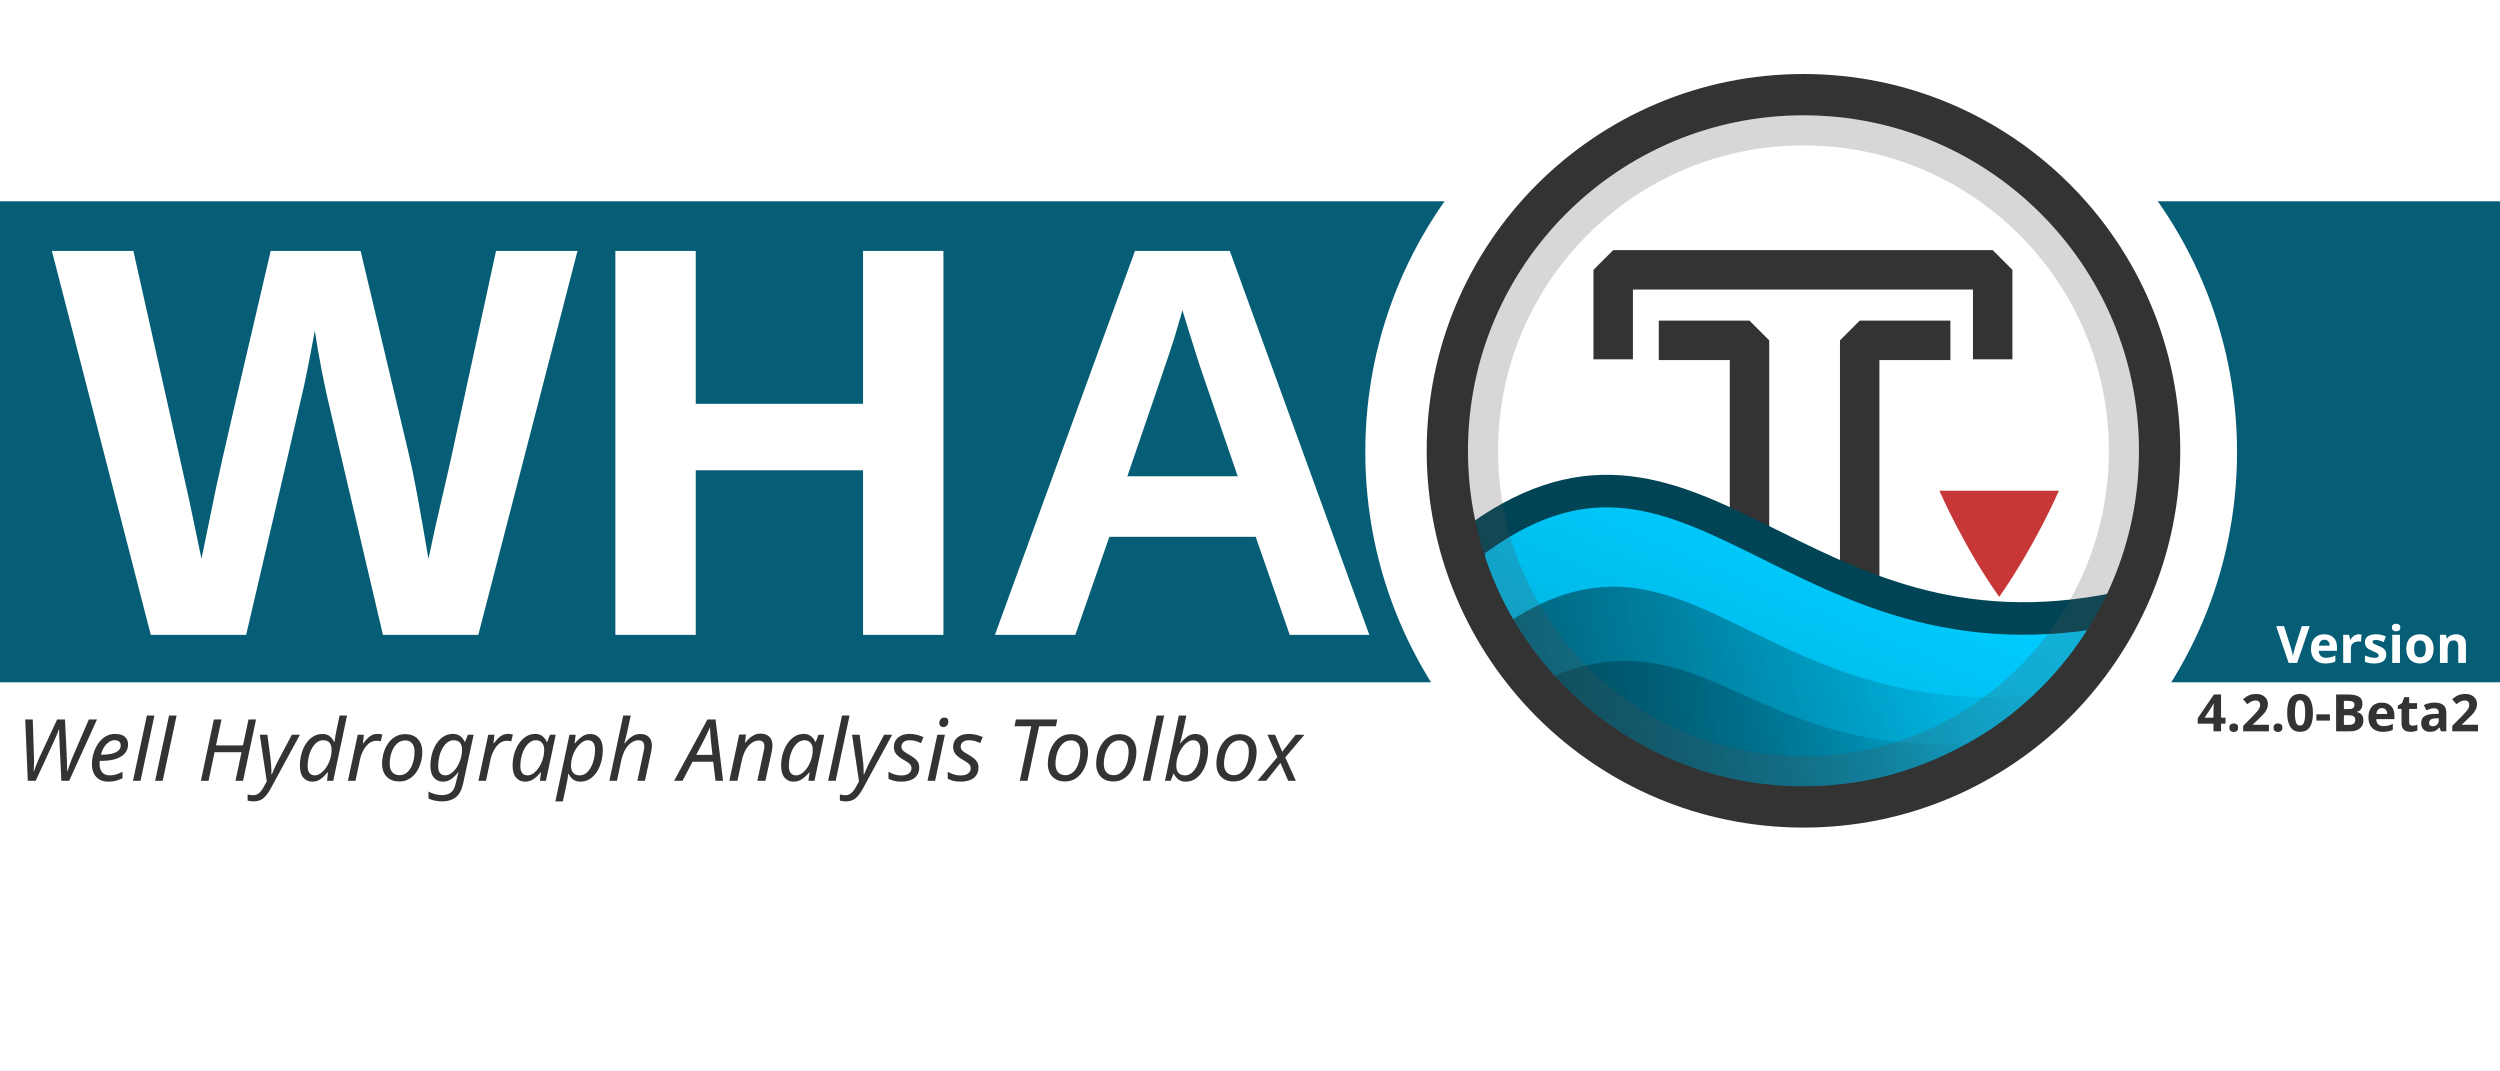
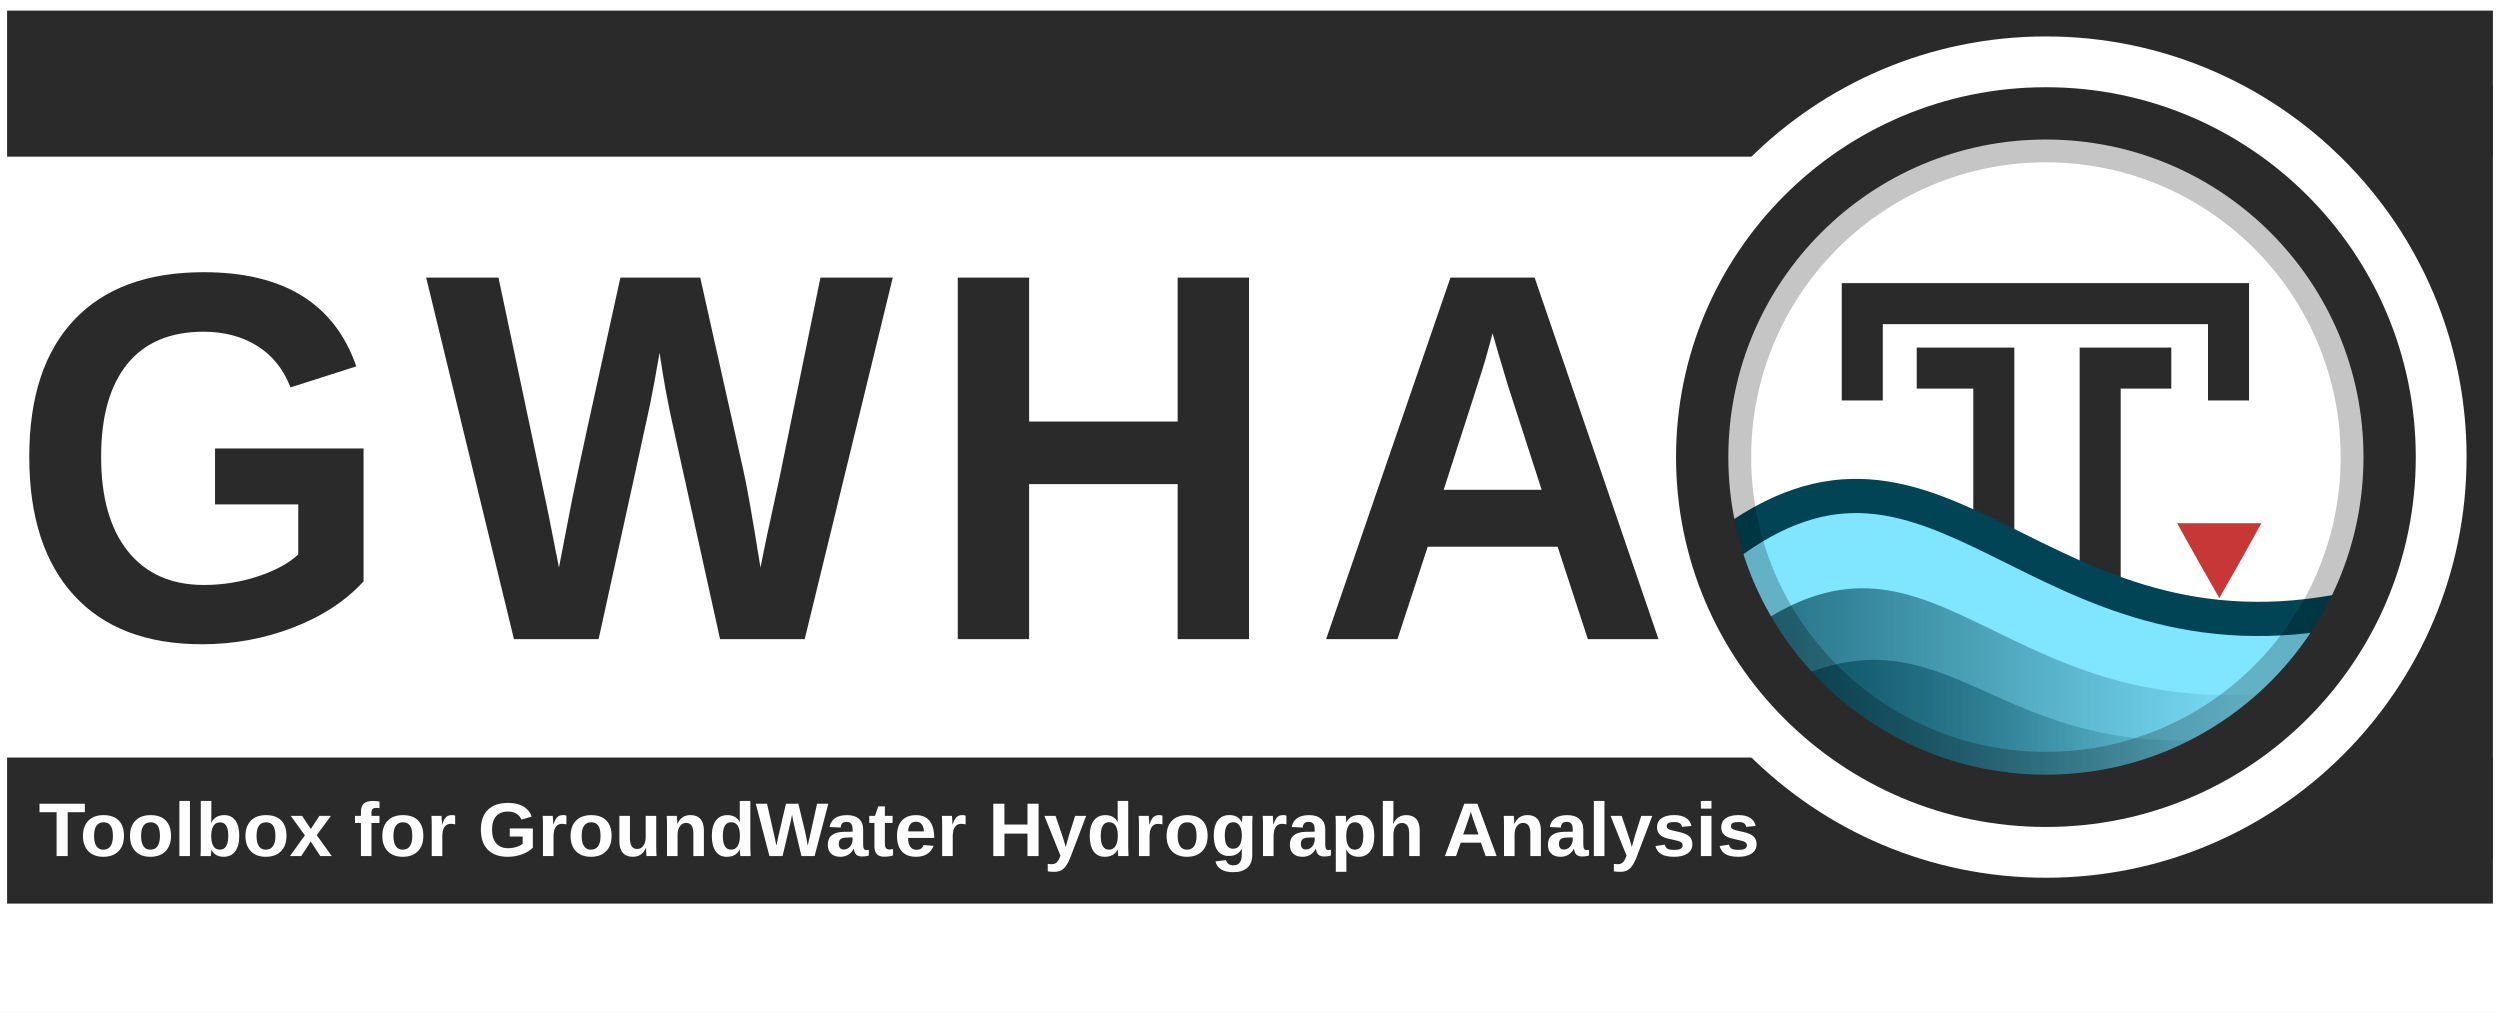
- <svg xmlns="http://www.w3.org/2000/svg" xmlns:xlink="http://www.w3.org/1999/xlink" id="svg3336" style="enable-background:new" height="18.29cm" width="42.726cm" version="1.1">
+ <svg xmlns="http://www.w3.org/2000/svg" xmlns:xlink="http://www.w3.org/1999/xlink" id="svg3336" style="enable-background:new" height="783.211" width="1933.578" version="1.1">
  <defs id="defs3338">
    <filter id="filter4254" style="color-interpolation-filters:sRGB">
      <feBlend id="feBlend4256" in2="BackgroundImage" mode="multiply" />
    </filter>
    <clipPath clipPathUnits="userSpaceOnUse" id="clipPath3962">
      <rect width="460.092" x="56.304" y="10.396" rx="230.027" height="460.093" style="fill:none;stroke:#ff0000;stroke-width:1.067;stroke-miterlimit:4;stroke-dasharray:none;enable-background:new" id="rect3964" clip-path="none" />
    </clipPath>
    <clipPath clipPathUnits="userSpaceOnUse" id="clipPath3973">
      <rect width="431.337" x="12.671" y="12.878" rx="215.65" height="431.337" style="fill:none;stroke:#ff0000;stroke-width:1;stroke-miterlimit:4;stroke-dasharray:none;enable-background:new" id="rect3975" clip-path="none" />
    </clipPath>
    <linearGradient id="linearGradient4067-5">
      <stop style="stop-color:#004354;stop-opacity:1;" offset="0" id="stop4069-0" />
      <stop style="stop-color:#004354;stop-opacity:0;" offset="1" id="stop4071-4" />
    </linearGradient>
    <linearGradient id="linearGradient4059-8">
      <stop style="stop-color:#004354;stop-opacity:1;" offset="0" id="stop4061-7" />
      <stop style="stop-color:#004354;stop-opacity:0;" offset="1" id="stop4063-6" />
    </linearGradient>
    <linearGradient id="linearGradient4190-6-2" y2="358" gradientUnits="userSpaceOnUse" x2="376" gradientTransform="matrix(1.0084,0,0,1.0084,-2.5546,-2)" y1="238" x1="256">
      <stop id="stop4186-77-0" style="stop-color:#00ccff;stop-opacity:1;" offset="0" />
      <stop id="stop4188-0-1" style="stop-color:#004354;stop-opacity:1;" offset="1" />
    </linearGradient>
-     <linearGradient xlink:href="#linearGradient4067-5" id="linearGradient4144" gradientUnits="userSpaceOnUse" gradientTransform="matrix(1.066667,0,0,1.027596,906.2889,72.67753)" x1="60.435" y1="396.505" x2="357.194" y2="396.505" />
-     <linearGradient xlink:href="#linearGradient4059-8" id="linearGradient4147" gradientUnits="userSpaceOnUse" gradientTransform="matrix(1.066667,0,0,1.071439,904.1556,50.93159)" x1="47.519" y1="376.82" x2="390.729" y2="376.82" />
-     <linearGradient xlink:href="#linearGradient4190-6-2" id="linearGradient4150" gradientUnits="userSpaceOnUse" gradientTransform="matrix(1.065103,0,0,1.13381,906.6367,24.88936)" x1="230.091" y1="275.155" x2="-47.579" y2="979.815" />
+     <linearGradient xlink:href="#linearGradient4067-5" id="linearGradient4144" gradientUnits="userSpaceOnUse" gradientTransform="matrix(1.232656,0,0,1.187506,1278.004,92.83516)" x1="60.435" y1="396.505" x2="357.194" y2="396.505" />
+     <linearGradient xlink:href="#linearGradient4059-8" id="linearGradient4147" gradientUnits="userSpaceOnUse" gradientTransform="matrix(1.232656,0,0,1.238171,1275.539,67.70523)" x1="47.519" y1="376.82" x2="390.729" y2="376.82" />
  </defs>
-   <rect style="fill:#ffffff;fill-opacity:1;stroke:none;stroke-width:1.168" id="rect4020" width="1614.837" height="691.272" x="0" y="0" rx="0" />
-   <rect style="fill:#055e75;fill-opacity:1;stroke:none;stroke-width:1.067" id="rect3891" width="1614.837" height="310.687" x="0" y="130.024" rx="0" />
-   <rect width="563.071" x="881.896" y="10.409" rx="281.512" height="563.072" style="fill:#ffffff;stroke:none;stroke-width:1.067;enable-background:new" id="rect16-5-0" clip-path="none" ry="281.512" />
-   <rect x="-36.318" y="1.132" width="512" height="480" style="color:#000000;fill:#ffffff;enable-background:accumulate" id="rect4158" clip-path="url(#clipPath3973)" transform="matrix(1.066667,0,0,1.066667,921.5385,47.79604)" />
-   <g id="layer6" style="opacity:0.3;filter:url(#filter4254)" transform="translate(1504.57,-29.75346)" clip-path="url(#clipPath3962)" />
-   <g id="layer1" style="display:none" transform="translate(895.8902,-565.2835)">
+   <g id="layer6" style="opacity:0.3;filter:url(#filter4254)" transform="translate(1728.198,53.64348)" clip-path="url(#clipPath3962)" />
+   <g id="layer1" style="display:none" transform="translate(1119.518,-481.8865)">
    <path id="path3774" d="m 177.12,614.784 h 191.883 c 154.987,0 177.12,22.119 177.12,176.96 v 153.813 c 0,154.837 -22.141,176.96 -177.12,176.96 H 177.12 C 22.144,1122.517 0,1100.331 0,945.515 V 791.701 c 0,-154.837 22.141,-176.96 177.12,-176.96 z" style="display:inline;fill:#0000ff;fill-opacity:0.081;stroke:#0000ff;stroke-width:1.067" />
    <circle id="path4118" style="color:#000000;display:inline;fill:#0000ff;fill-opacity:0.081;stroke:#0000ff;stroke-width:1.067;enable-background:accumulate" cx="273.067" cy="868.651" r="153.6" />
    <rect id="rect4152" style="color:#000000;display:inline;fill:#0000ff;fill-opacity:0.081;stroke:#0000ff;stroke-width:1.067;stroke-linecap:round;stroke-linejoin:round;enable-background:accumulate" height="290.133" width="290.133" y="723.584" x="128" />
    <rect id="rect4154" style="color:#000000;display:inline;fill:#0000ff;fill-opacity:0.081;stroke:#0000ff;stroke-width:1.067;stroke-linecap:round;stroke-linejoin:round;enable-background:accumulate" height="256" width="324.267" y="740.651" x="110.933" />
    <rect id="rect4156" style="color:#000000;display:inline;fill:#0000ff;fill-opacity:0.081;stroke:#0000ff;stroke-width:1.067;stroke-linecap:round;stroke-linejoin:round;enable-background:accumulate" height="324.267" width="256" y="706.517" x="145.067" />
  </g>
-   <g id="g4162" transform="translate(56.05593,-1.863526)">
-     <path id="path2995-6" d="m 1191.049,221.711 c -45.862,0 -45.862,0 -45.862,0 0,96.993 0,219.982 0,219.982" style="fill:#0000ff;fill-opacity:0;stroke:#333333;stroke-width:25.481;stroke-linecap:square;stroke-linejoin:bevel;stroke-miterlimit:4;stroke-dasharray:none;stroke-opacity:1" />
-     <path style="display:inline;fill:#0000ff;fill-opacity:0;stroke:#333333;stroke-width:25.481;stroke-linecap:square;stroke-linejoin:bevel;stroke-miterlimit:4;stroke-dasharray:none;stroke-opacity:1;enable-background:new" d="m 985.965,221.237 c 0,-45.072 0,-45.072 0,-45.072 245.125,0 245.125,0 245.125,0 0,18.099 0,45.072 0,45.072" id="path3765" />
-     <path id="path2995" d="m 1028.148,221.711 c 45.862,0 45.862,0 45.862,0 v 217.878" style="fill:#0000ff;fill-opacity:0;stroke:#333333;stroke-width:25.481;stroke-linecap:square;stroke-linejoin:bevel;stroke-miterlimit:4;stroke-dasharray:none;stroke-opacity:1" />
+   <g id="g4568" transform="translate(5.479071,8.182268)">
+     <rect ry="0" y="-8.182" x="-5.479" height="783.211" width="1933.578" id="rect4941" style="opacity:1;fill:#ffffff;fill-opacity:1;stroke:none;stroke-width:18.415;stroke-linecap:square;stroke-linejoin:miter;stroke-miterlimit:4;stroke-dasharray:none;stroke-dashoffset:165;stroke-opacity:0.856;paint-order:normal" />
+     <path id="rect4534-8-6-3" d="M 2.4414063e-8,0 V 113 H 1922.619 c 0,-33.012 0,-62.689 0,-113 z" style="opacity:1;fill:#2a2a2a;fill-opacity:1;stroke:none;stroke-width:69.5;stroke-linecap:square;stroke-linejoin:miter;stroke-miterlimit:4;stroke-dasharray:none;stroke-dashoffset:165;stroke-opacity:1;paint-order:normal;enable-background:new" />
+     <path id="rect4534-8-3" d="M 1401.98,58.279 V 656.329 h 520.639 V 58.279 Z" style="opacity:1;fill:#2a2a2a;fill-opacity:1;stroke:none;stroke-width:74.208;stroke-linecap:square;stroke-linejoin:miter;stroke-miterlimit:4;stroke-dasharray:none;stroke-dashoffset:165;stroke-opacity:1;paint-order:normal;enable-background:new" />
+     <text transform="scale(0.9709578,1.029911)" id="text3084-4-2" y="472.012" x="1.481" style="font-style:normal;font-variant:normal;font-weight:bold;font-stretch:normal;font-size:14.013px;line-height:150;font-family:'liberation sans';-inkscape-font-specification:'liberation sans Bold';letter-spacing:25px;word-spacing:0px;fill:#2a2a2a;fill-opacity:1;stroke:none;stroke-width:1.067;enable-background:new" xml:space="preserve">
+       <tspan style="font-style:normal;font-variant:normal;font-weight:bold;font-stretch:normal;font-size:394.62px;line-height:150;font-family:'liberation sans';-inkscape-font-specification:'liberation sans Bold';letter-spacing:25px;word-spacing:0px;fill:#2a2a2a;fill-opacity:1;stroke-width:1.067" id="tspan3086-5-7" y="472.012" x="1.481">
+         <tspan id="tspan3088-9-3" style="font-style:normal;font-variant:normal;font-weight:bold;font-stretch:normal;line-height:150;font-family:'liberation sans';-inkscape-font-specification:'liberation sans Bold';letter-spacing:25px;word-spacing:0px;fill:#2a2a2a;fill-opacity:1;stroke-width:1.067" y="472.012" x="1.481">GWHA</tspan>
+       </tspan>
+     </text>
+     <path id="rect4534-8-6" d="m 2.4414063e-8,577.694 v 113 H 1922.619 c 0,-33.012 0,-62.689 0,-113 z" style="opacity:1;fill:#2a2a2a;fill-opacity:1;stroke:none;stroke-width:69.5;stroke-linecap:square;stroke-linejoin:miter;stroke-miterlimit:4;stroke-dasharray:none;stroke-dashoffset:165;stroke-opacity:1;paint-order:normal;enable-background:new" />
+     <rect ry="325.319" clip-path="none" id="rect16-5-0" style="fill:#ffffff;stroke:none;stroke-width:10.579;stroke-miterlimit:4;stroke-dasharray:none;stroke-opacity:1;enable-background:new" height="650.694" rx="325.319" y="20" x="1251.546" width="650.693" />
+     <rect transform="matrix(1.232656,0,0,1.232656,1295.627,64.08174)" clip-path="url(#clipPath3973)" id="rect4158" style="color:#000000;fill:#ffffff;enable-background:accumulate" height="480" width="512" y="1.132" x="-36.318" />
+     <path id="path2995-6" d="m 1657.989,276.52 h -39.132 v 254.214" style="fill:none;fill-opacity:0;stroke:#2a2a2a;stroke-width:31.737;stroke-linecap:square;stroke-linejoin:miter;stroke-miterlimit:4;stroke-dasharray:none;stroke-opacity:1" />
+     <path style="display:inline;fill:none;fill-opacity:0;stroke:#2a2a2a;stroke-width:31.737;stroke-linecap:square;stroke-linejoin:miter;stroke-miterlimit:4;stroke-dasharray:none;stroke-opacity:1;enable-background:new" d="m 1434.859,285.669 v -59.019 h 283.269 v 59.019" id="path3765" />
+     <path id="path2995" d="m 1492.85,276.52 h 43.754 v 251.784" style="fill:none;fill-opacity:0;stroke:#2a2a2a;stroke-width:31.737;stroke-linecap:square;stroke-linejoin:miter;stroke-miterlimit:4;stroke-dasharray:none;stroke-opacity:1" />
+     <path id="path4622" style="color:#000000;display:inline;fill:#c83737;fill-opacity:1;stroke-width:1.233;enable-background:new" d="m 1743.544,396.461 h -65.169 c 0,0 17.357,31.481 32.605,57.892 0.032,0 0.032,-0.021 0.032,-0.021 l 0.031,-0.032 0.032,-0.032 0.031,-0.021 c 17.058,-29.545 32.482,-57.853 32.482,-57.853 z" />
+     <path id="path3852" d="m 1326.895,415.819 c -0.687,96.283 117.861,163.669 158.901,179.743 138.732,50.116 289.911,-38.339 326.938,-132.758 -245.523,51.493 -316.944,-176.561 -485.84,-46.985 z" style="display:inline;fill:#80e5ff;fill-opacity:1;stroke:#004455;stroke-width:26.448;stroke-linecap:round;stroke-linejoin:round;stroke-miterlimit:4;stroke-dasharray:none;stroke-opacity:1;enable-background:new" />
+     <path id="path3852-7-7" d="m 1349.719,478.007 c 27.577,48.555 117.65,120.104 156.337,130.939 118.013,2.581 195.533,-27.946 268.73,-84.028 -231.445,34.711 -280.508,-148.914 -425.066,-46.911 z" style="display:inline;opacity:0.75;fill:url(#linearGradient4147);fill-opacity:1;stroke:none;stroke-width:1.233;enable-background:new" />
+     <path id="path3852-7" d="m 1370.112,522.477 c 23.516,37.303 108.542,82.443 141.532,90.767 95.209,1.371 159.995,-18.804 219.07,-52.337 -197.362,26.667 -224.207,-108.202 -360.602,-38.43 z" style="display:inline;opacity:0.75;fill:url(#linearGradient4144);fill-opacity:1;stroke:none;stroke-width:1.233;enable-background:new" />
+     <rect ry="243.977" id="rect16-9" style="opacity:0.23;fill:none;stroke:#000000;stroke-width:32.049;stroke-miterlimit:4;stroke-dasharray:none" height="487.996" rx="243.977" y="101.349" x="1332.895" width="487.995" />
+     <rect ry="265.822" clip-path="none" id="rect16-5" style="fill:none;fill-opacity:1;stroke:#2a2a2a;stroke-width:40.447;stroke-miterlimit:4;stroke-dasharray:none;stroke-opacity:1" height="531.691" rx="265.822" y="79.502" x="1311.047" width="531.69" />
+     <text transform="scale(1.00607,0.9939664)" id="text3090" y="657.878" x="24.253" style="font-style:normal;font-variant:normal;font-weight:normal;font-stretch:normal;font-size:59.192px;line-height:0%;font-family:'Liberation Sans';-inkscape-font-specification:'Liberation Sans';letter-spacing:0px;word-spacing:0px;fill:#ffffff;fill-opacity:1;stroke:none;stroke-width:1.146" xml:space="preserve">
+       <tspan style="font-style:normal;font-variant:normal;font-weight:bold;font-stretch:normal;font-size:59.192px;line-height:1.25;font-family:'Liberation Sans';-inkscape-font-specification:'Liberation Sans Bold';letter-spacing:0px;word-spacing:0px;fill:#ffffff;fill-opacity:1;stroke-width:1.146" id="tspan3092" y="657.878" x="24.253">
+         <tspan id="tspan3094" style="font-style:normal;font-variant:normal;font-weight:bold;font-stretch:normal;font-size:59.192px;font-family:'Liberation Sans';-inkscape-font-specification:'Liberation Sans Bold';letter-spacing:0px;word-spacing:0px;fill:#ffffff;fill-opacity:1;stroke-width:1.146" y="657.878" x="24.253">Toolbox for GroundWater Hydrograph Analysis</tspan>
+       </tspan>
+     </text>
  </g>
-   <path d="m 1329.898,316.977 h -77.151 c 0,0 15.815,36.562 38.6,68.537 0.037,0 0.037,-0.025 0.037,-0.025 l 0.037,-0.037 0.037,-0.037 c 0.037,-0.025 0.037,-0.025 0.037,-0.025 23.512,-33.726 38.455,-68.49 38.455,-68.49 z" style="color:#000000;display:inline;fill:#c83737;fill-opacity:1;stroke-width:1.067;enable-background:new" id="path4622" />
-   <path style="display:inline;fill:url(#linearGradient4150);fill-opacity:1;stroke:#004455;stroke-width:21.024;stroke-linecap:round;stroke-linejoin:round;stroke-miterlimit:4;stroke-dasharray:none;stroke-opacity:1;enable-background:new" d="m 948.596,352.168 c -0.594,83.317 101.99,141.629 137.504,155.538 120.05,43.367 250.871,-33.176 282.913,-114.881 -212.461,44.559 -274.264,-152.785 -420.416,-40.658 z" id="path3852" />
-   <path style="display:inline;opacity:0.75;fill:url(#linearGradient4147);fill-opacity:1;stroke:none;stroke-width:1.067;enable-background:new" d="m 968.347,405.982 c 23.864,42.016 101.807,103.931 135.284,113.307 102.122,2.234 169.202,-24.183 232.543,-72.713 -200.278,30.036 -242.735,-128.861 -367.827,-40.594 z" id="path3852-7-7" />
-   <path style="display:inline;opacity:0.75;fill:url(#linearGradient4144);fill-opacity:1;stroke:none;stroke-width:1.067;enable-background:new" d="m 985.993,444.464 c 20.35,32.279 93.926,71.341 122.473,78.544 82.388,1.186 138.45,-16.272 189.57,-45.289 -170.785,23.076 -194.015,-93.631 -312.043,-33.255 z" id="path3852-7" />
-   <rect width="422.282" x="953.788" y="80.045" rx="211.123" height="422.282" style="opacity:0.23;fill:none;stroke:#4d4d4d;stroke-width:27.733;stroke-miterlimit:4;stroke-dasharray:none" id="rect16-9" ry="211.123" />
-   <text xml:space="preserve" style="font-style:normal;font-variant:normal;font-weight:bold;font-stretch:normal;font-size:12.8px;line-height:0%;font-family:'Liberation Sans';-inkscape-font-specification:'Liberation Sans Bold';letter-spacing:0px;word-spacing:0px;fill:#ffffff;fill-opacity:1;stroke:none;stroke-width:1.067" x="33.164" y="410.082" id="text3084">
-     <tspan x="33.164" y="410.082" id="tspan3086" style="font-size:360.456px;line-height:1.25;stroke-width:1.067">
-       <tspan x="33.164" y="410.082" style="font-family:'Liberation Sans';-inkscape-font-specification:'Liberation Sans Bold';fill:#ffffff;stroke-width:1.067" id="tspan3088">WHA</tspan>
-     </tspan>
-   </text>
-   <text xml:space="preserve" style="font-style:normal;font-weight:normal;font-size:12.8px;line-height:0%;font-family:sans-serif;letter-spacing:0px;word-spacing:0px;fill:#333333;fill-opacity:1;stroke:none;stroke-width:1.067" x="10.352" y="504.335" id="text3090">
-     <tspan x="10.352" y="504.335" id="tspan3092" style="font-style:italic;font-size:55.467px;line-height:1.25;font-family:sans-serif;-inkscape-font-specification:'Sans Italic';stroke-width:1.067">
-       <tspan x="10.352" y="504.335" style="font-style:italic;font-size:55.467px;font-family:sans-serif;-inkscape-font-specification:'Sans Italic';fill:#333333;fill-opacity:1;stroke-width:1.067" id="tspan3094">Well Hydrograph Analysis Toolbox</tspan>
-     </tspan>
-   </text>
-   <rect width="460.092" x="934.883" y="61.14" rx="230.027" height="460.093" style="fill:none;stroke:#333333;stroke-width:26.667;stroke-miterlimit:4;stroke-dasharray:none" id="rect16-5" clip-path="none" ry="230.027" />
-   <text xml:space="preserve" style="font-style:normal;font-weight:normal;font-size:12.8px;line-height:0%;font-family:sans-serif;letter-spacing:0px;word-spacing:0px;fill:#333333;fill-opacity:1;stroke:none;stroke-width:1.067;enable-background:new" x="1609.07" y="428.232" id="text3090-1">
-     <tspan x="1620.658" y="428.232" id="tspan3092-3" style="font-style:normal;font-variant:normal;font-weight:bold;font-stretch:normal;font-size:33.333px;line-height:1.25;font-family:Sans;-inkscape-font-specification:'Sans Bold';text-align:end;text-anchor:end;fill:#ffffff;stroke-width:1.067">Version </tspan>
-     <tspan x="1609.07" y="443.731" style="font-style:normal;font-variant:normal;font-weight:bold;font-stretch:normal;font-size:33.333px;line-height:1.25;font-family:Sans;-inkscape-font-specification:'Sans Bold';text-align:end;text-anchor:end;stroke-width:1.067" id="tspan962" />
-   </text>
-   <text xml:space="preserve" style="font-style:normal;font-weight:normal;font-size:12.8px;line-height:0%;font-family:sans-serif;letter-spacing:0px;word-spacing:0px;fill:#333333;fill-opacity:1;stroke:none;stroke-width:1.067;enable-background:new" x="1611.722" y="472.383" id="text3090-1-4">
-     <tspan x="1611.722" y="472.383" style="font-style:normal;font-variant:normal;font-weight:bold;font-stretch:normal;font-size:33.333px;line-height:1.25;font-family:Sans;-inkscape-font-specification:'Sans Bold';text-align:end;text-anchor:end;stroke-width:1.067" id="tspan962-0">4.2.0-Beta2</tspan>
-   </text>
</svg>
